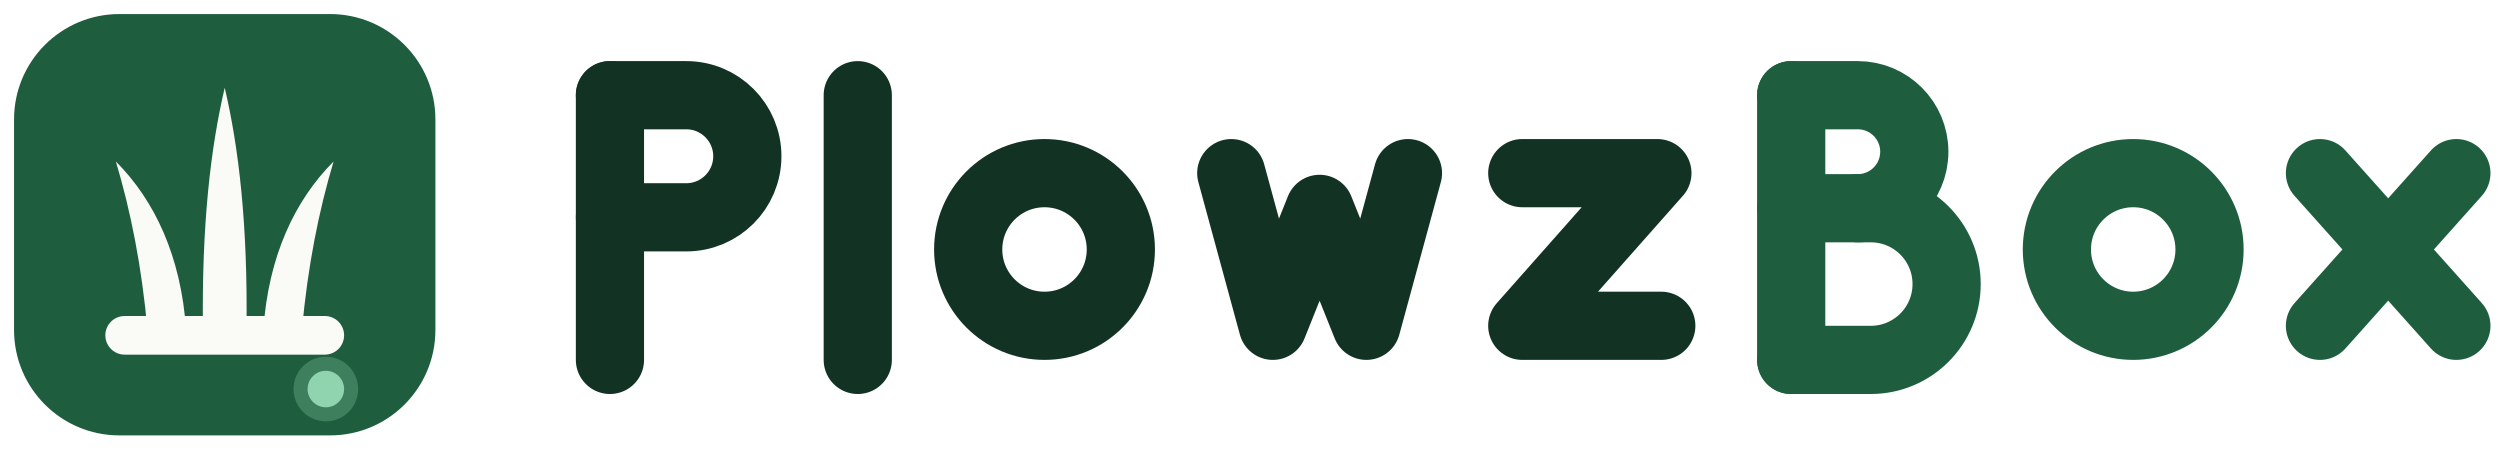
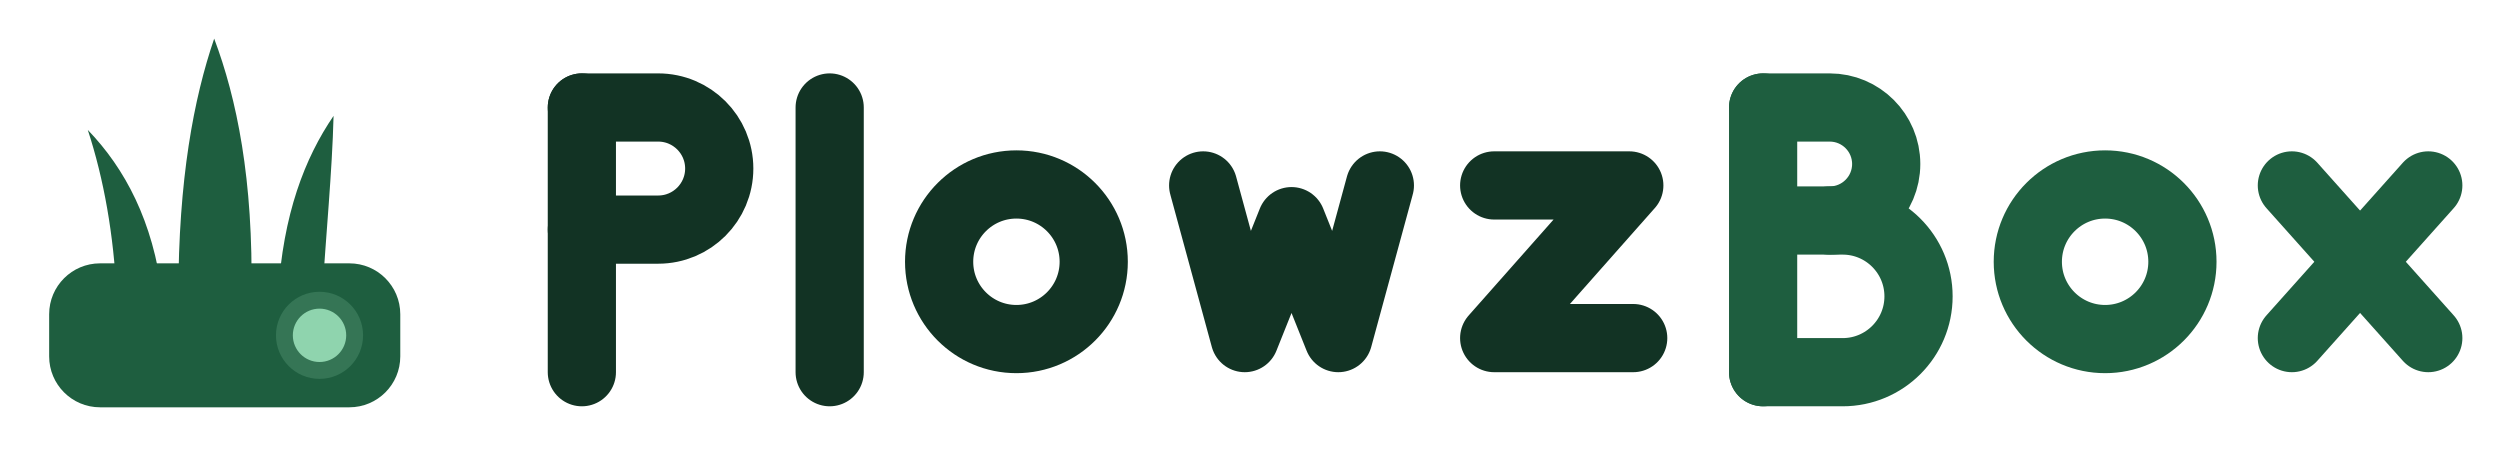
<svg xmlns="http://www.w3.org/2000/svg" viewBox="0 0 356 64" role="img" aria-label="PlowzBox">
-   <g>
-     <rect x="2" y="2" width="60" height="60" rx="15" fill="#1e5e3f" />
-     <g fill="#fafaf7">
-       <rect x="15" y="45" width="34" height="5.5" rx="2.75" />
-       <path d="M32 12.5 C34 21 35.3 32 35.1 47 L28.9 47 C28.7 32 30 21 32 12.5 Z" />
-       <path d="M16.5 23 C22 28.5 25.8 36.5 26.5 47 L21 47 C20.2 38 18.6 30 16.5 23 Z" />
-       <path d="M47.5 23 C42 28.5 38.2 36.5 37.5 47 L43 47 C43.8 38 45.4 30 47.5 23 Z" />
-     </g>
-     <circle cx="46.4" cy="55.4" r="4.6" fill="#8fd4ae" opacity="0.28" />
-     <circle cx="46.4" cy="55.4" r="2.6" fill="#8fd4ae" />
+   <g fill="#1e5e3f">
+     <rect x="7" y="37.5" width="50" height="20.5" rx="7.25" />
+     <path d="M30.5 5.5 C33.7 14 36.1 25.5 35.8 42 L25.4 42 C25.4 25.5 27.6 14 30.5 5.5 Z" />
+     <path d="M12.5 18.5 C17.8 24 21.8 31.5 23.1 42 L16.6 42 C16.2 33.5 14.8 25.5 12.5 18.5 Z" />
+     <path d="M47.5 16.5 C43.4 22.5 40.3 30.5 39.6 42 L45.9 42 C46.4 33.5 47.3 24.5 47.5 16.5 Z" />
  </g>
-   <g transform="translate(82,5) scale(0.925)" fill="none" stroke-width="10.5" stroke-linecap="round" stroke-linejoin="round">
+   <circle cx="45.5" cy="47.75" r="6.2" fill="#8fd4ae" opacity="0.20" />
+   <circle cx="45.5" cy="47.75" r="3.8" fill="#8fd4ae" />
+   <g transform="translate(78,6.75) scale(0.925)" fill="none" stroke-width="10.5" stroke-linecap="round" stroke-linejoin="round">
    <g stroke="#123324">
      <path d="M5.25 50 L5.25 9.25" />
      <path d="M5.25 9.25 L17 9.25 A9.4 9.4 0 0 1 17 28.05 L5.25 28.05" />
      <path d="M43.4 9.25 L43.4 50" />
-       <path d="M60.4 33 A11.75 11.75 0 1 0 83.9 33 A11.75 11.75 0 1 0 60.4 33" />
+       <path d="M60.25 33 A11.9 11.9 0 1 0 84.05 33 A11.9 11.9 0 1 0 60.25 33" />
      <path d="M100.9 21.25 L107.3 44.75 L114.5 26.75 L121.7 44.75 L128.1 21.25" />
      <path d="M145.7 21.25 L166.5 21.25 L145.7 44.75 L167.1 44.75" />
    </g>
    <g stroke="#1e5e3f">
      <path d="M187.1 50 L187.1 9.25" />
      <path d="M187.1 9.25 L197.35 9.25 A8.7 8.7 0 0 1 197.35 26.65 L187.1 26.65" />
      <path d="M197.35 26.65 L199.35 26.65 A11.65 11.65 0 0 1 199.35 50 L187.1 50" />
-       <path d="M228 33 A11.75 11.75 0 1 0 251.5 33 A11.75 11.75 0 1 0 228 33" />
+       <path d="M227.85 33 A11.9 11.9 0 1 0 251.65 33 A11.9 11.9 0 1 0 227.85 33" />
      <path d="M268.5 21.25 L289.5 44.75" />
      <path d="M289.5 21.25 L268.5 44.75" />
    </g>
  </g>
</svg>
